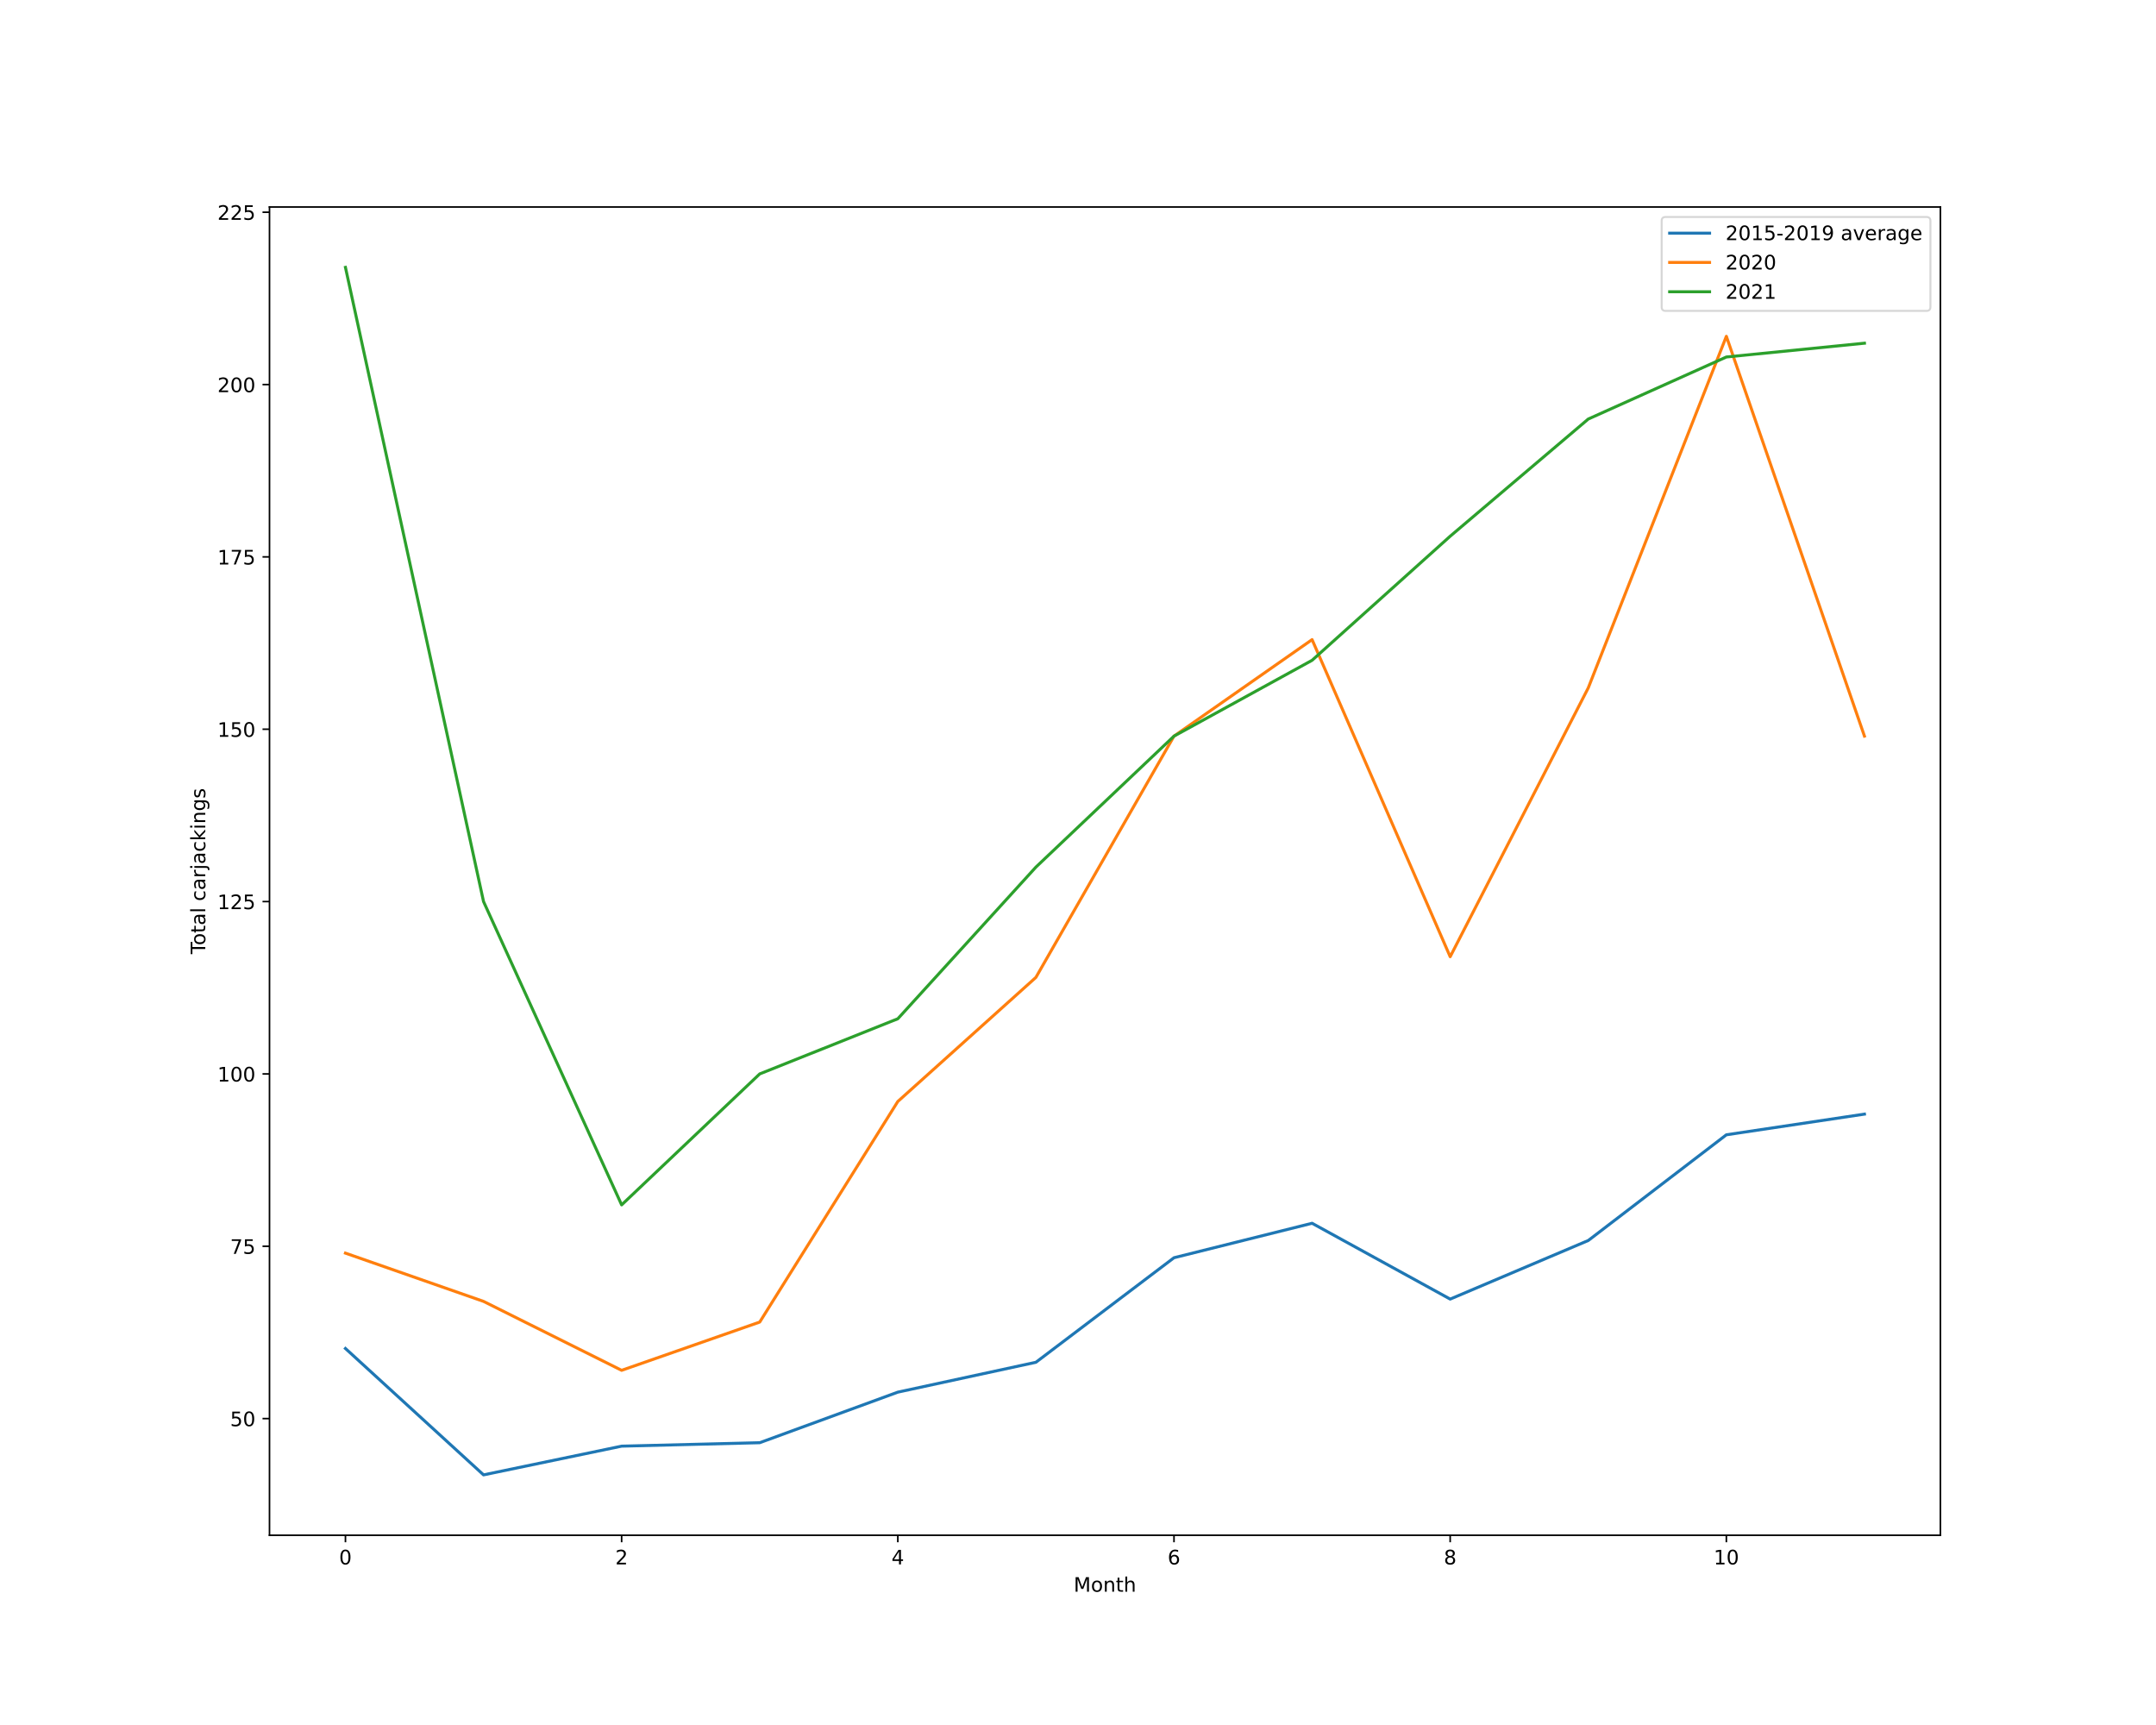
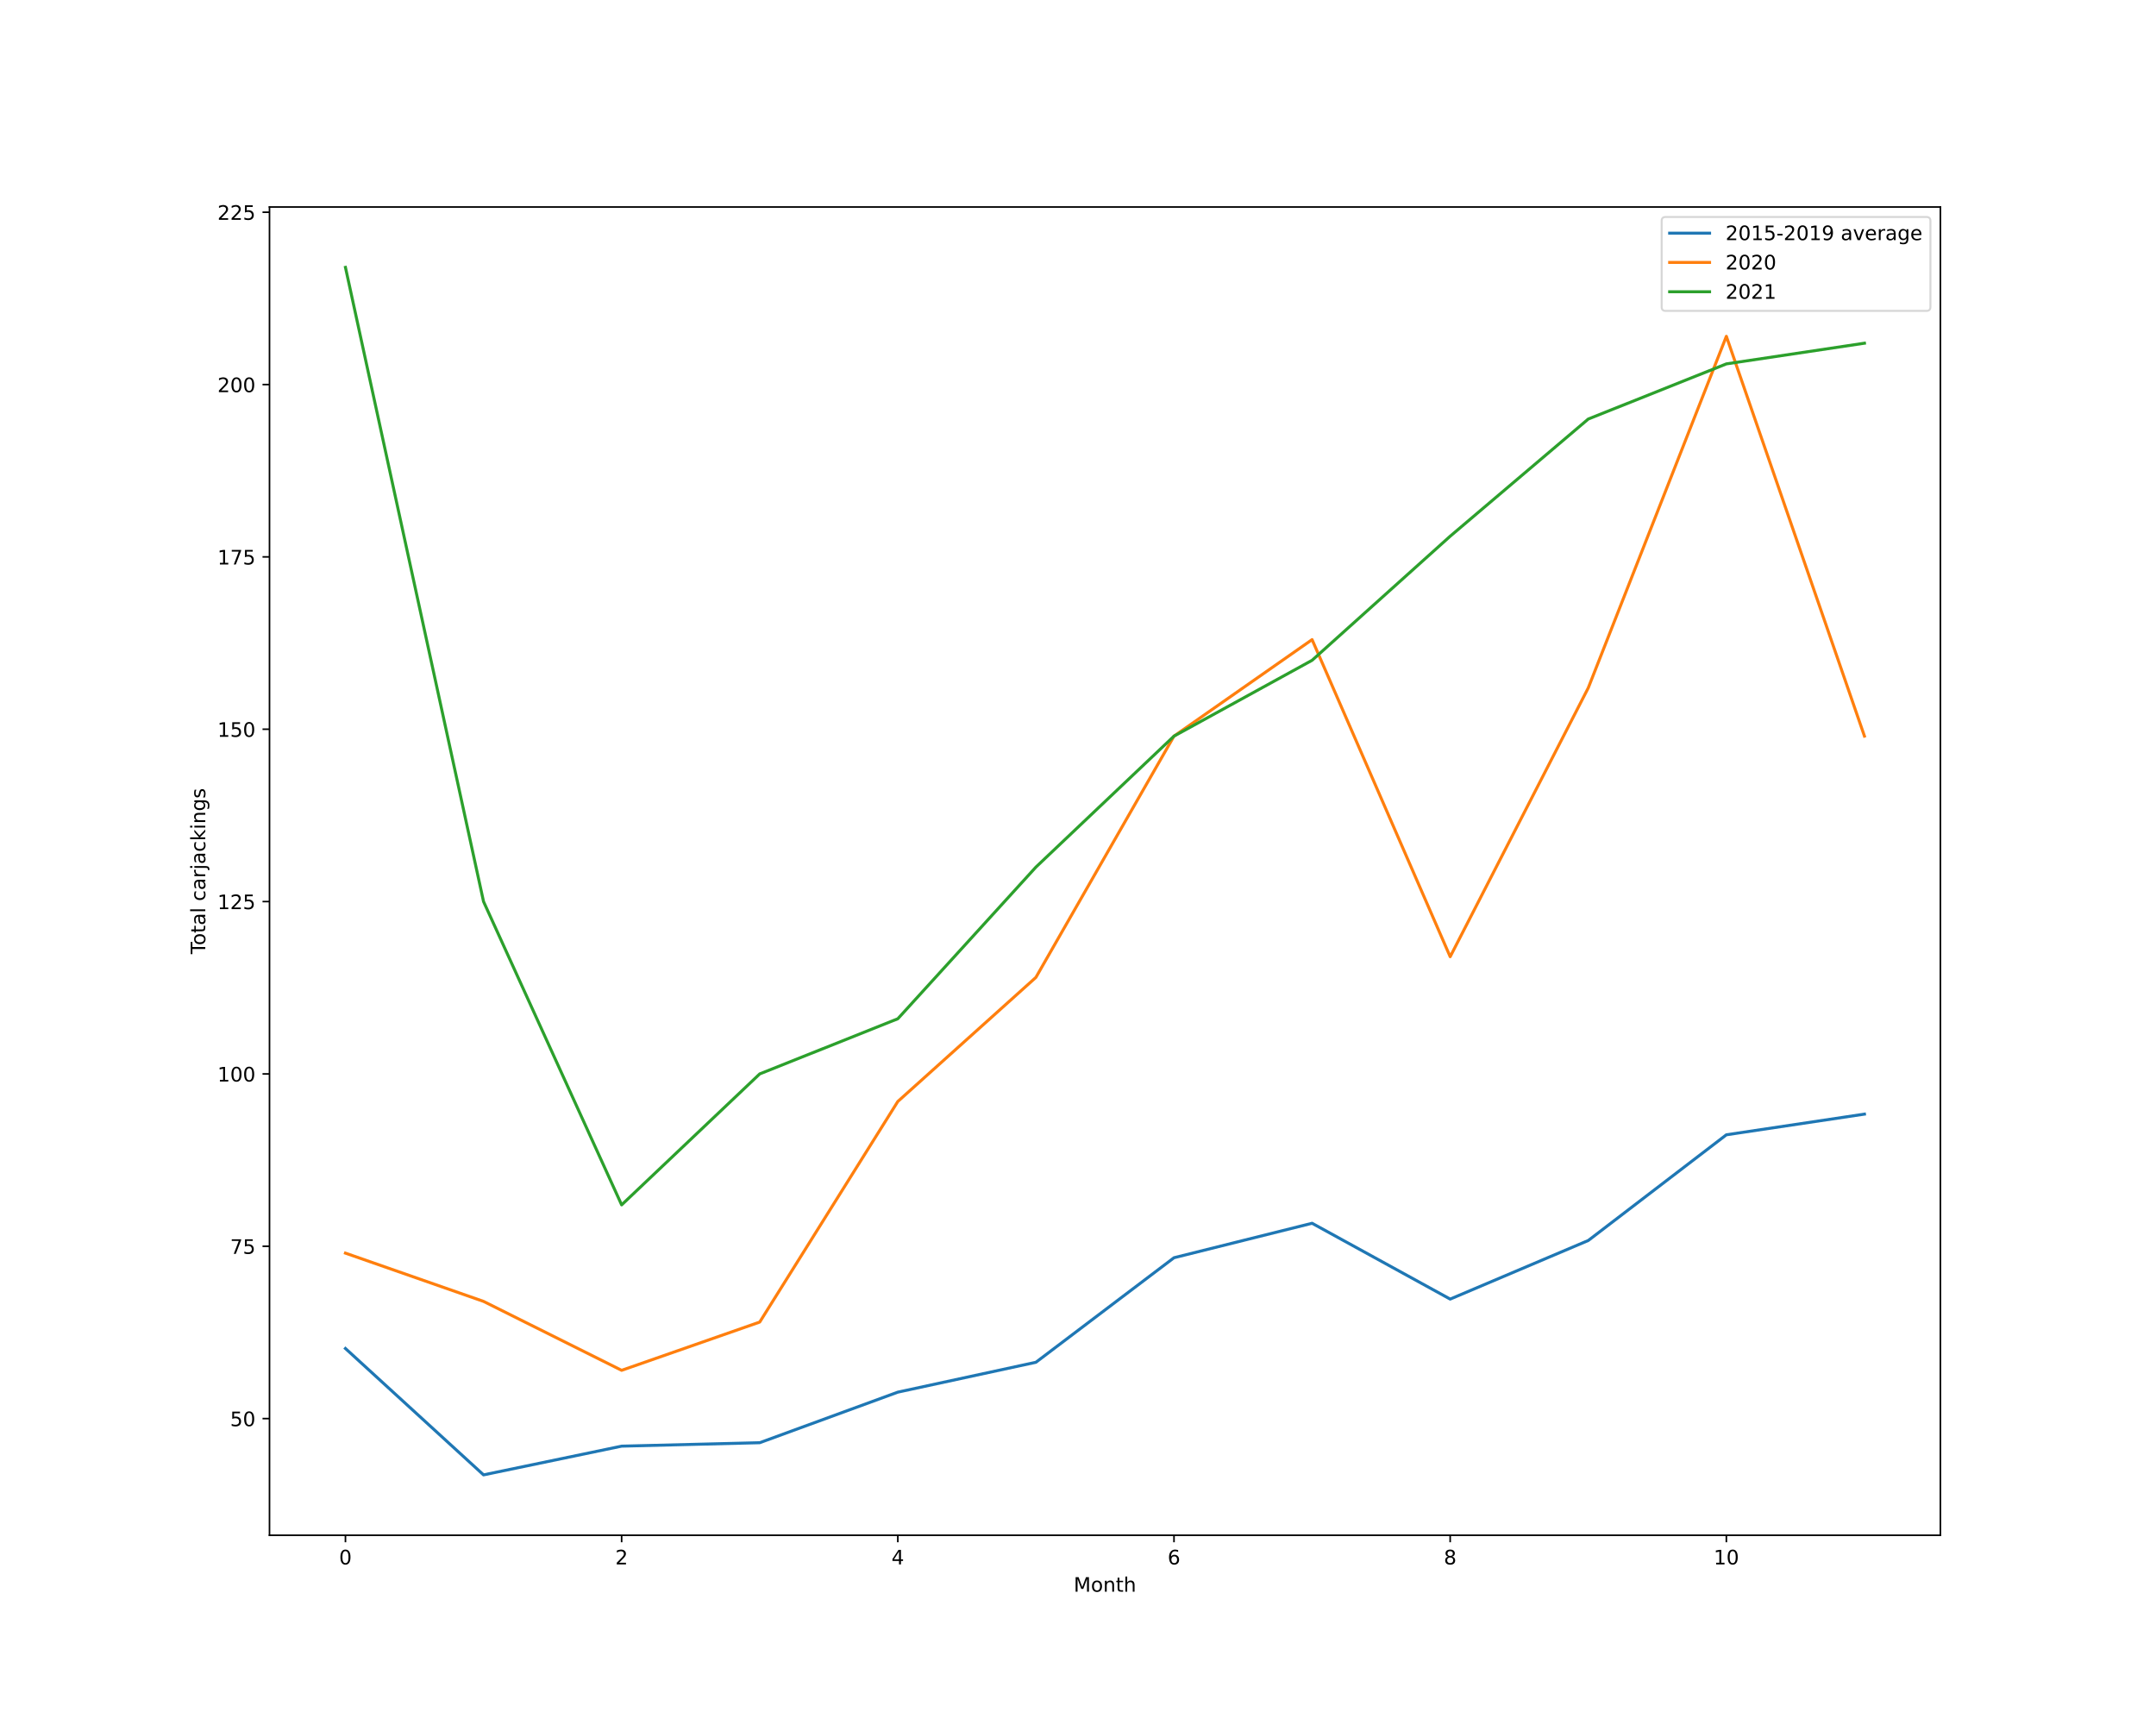
<svg xmlns="http://www.w3.org/2000/svg" xmlns:xlink="http://www.w3.org/1999/xlink" height="864pt" version="1.1" viewBox="0 0 1080 864" width="1080pt">
  <defs>
    <style type="text/css">*{stroke-linecap:butt;stroke-linejoin:round;}</style>
  </defs>
  <g id="figure_1">
    <g id="patch_1">
      <path d="M 0 864  L 1080 864  L 1080 0  L 0 0  z " style="fill:#ffffff;" />
    </g>
    <g id="axes_1">
      <g id="patch_2">
        <path d="M 135 768.96  L 972 768.96  L 972 103.68  L 135 103.68  z " style="fill:#ffffff;" />
      </g>
      <g id="matplotlib.axis_1">
        <g id="xtick_1">
          <g id="line2d_1">
            <defs>
-               <path d="M 0 0  L 0 3.5  " id="mfc8de5ba2a" style="stroke:#000000;stroke-width:0.8;" />
-             </defs>
-             <g>
-               <use style="stroke:#000000;stroke-width:0.8;" x="173.045" xlink:href="#mfc8de5ba2a" y="768.96" />
+               <path d="M 0 0  L 0 3.5  " id="maf0e77bfe1" style="stroke:#000000;stroke-width:0.8;" />
+             </defs>
+             <g>
+               <use style="stroke:#000000;stroke-width:0.8;" x="173.045" xlink:href="#maf0e77bfe1" y="768.96" />
            </g>
          </g>
          <g id="text_1">
            <g transform="translate(169.8642 783.5584)scale(0.1 -0.1)">
              <defs>
                <path d="M 2034 4250  Q 1547 4250 1301 3770  Q 1056 3291 1056 2328  Q 1056 1369 1301 889  Q 1547 409 2034 409  Q 2525 409 2770 889  Q 3016 1369 3016 2328  Q 3016 3291 2770 3770  Q 2525 4250 2034 4250  z M 2034 4750  Q 2819 4750 3233 4129  Q 3647 3509 3647 2328  Q 3647 1150 3233 529  Q 2819 -91 2034 -91  Q 1250 -91 836 529  Q 422 1150 422 2328  Q 422 3509 836 4129  Q 1250 4750 2034 4750  z " id="DejaVuSans-30" transform="scale(0.015625)" />
              </defs>
              <use xlink:href="#DejaVuSans-30" />
            </g>
          </g>
        </g>
        <g id="xtick_2">
          <g id="line2d_2">
            <g>
-               <use style="stroke:#000000;stroke-width:0.8;" x="311.393" xlink:href="#mfc8de5ba2a" y="768.96" />
+               <use style="stroke:#000000;stroke-width:0.8;" x="311.393" xlink:href="#maf0e77bfe1" y="768.96" />
            </g>
          </g>
          <g id="text_2">
            <g transform="translate(308.2113 783.5584)scale(0.1 -0.1)">
              <defs>
                <path d="M 1228 531  L 3431 531  L 3431 0  L 469 0  L 469 531  Q 828 903 1448 1529  Q 2069 2156 2228 2338  Q 2531 2678 2651 2914  Q 2772 3150 2772 3378  Q 2772 3750 2511 3984  Q 2250 4219 1831 4219  Q 1534 4219 1204 4116  Q 875 4013 500 3803  L 500 4441  Q 881 4594 1212 4672  Q 1544 4750 1819 4750  Q 2544 4750 2975 4387  Q 3406 4025 3406 3419  Q 3406 3131 3298 2873  Q 3191 2616 2906 2266  Q 2828 2175 2409 1742  Q 1991 1309 1228 531  z " id="DejaVuSans-32" transform="scale(0.015625)" />
              </defs>
              <use xlink:href="#DejaVuSans-32" />
            </g>
          </g>
        </g>
        <g id="xtick_3">
          <g id="line2d_3">
            <g>
-               <use style="stroke:#000000;stroke-width:0.8;" x="449.74" xlink:href="#mfc8de5ba2a" y="768.96" />
+               <use style="stroke:#000000;stroke-width:0.8;" x="449.74" xlink:href="#maf0e77bfe1" y="768.96" />
            </g>
          </g>
          <g id="text_3">
            <g transform="translate(446.5584 783.5584)scale(0.1 -0.1)">
              <defs>
                <path d="M 2419 4116  L 825 1625  L 2419 1625  L 2419 4116  z M 2253 4666  L 3047 4666  L 3047 1625  L 3713 1625  L 3713 1100  L 3047 1100  L 3047 0  L 2419 0  L 2419 1100  L 313 1100  L 313 1709  L 2253 4666  z " id="DejaVuSans-34" transform="scale(0.015625)" />
              </defs>
              <use xlink:href="#DejaVuSans-34" />
            </g>
          </g>
        </g>
        <g id="xtick_4">
          <g id="line2d_4">
            <g>
-               <use style="stroke:#000000;stroke-width:0.8;" x="588.087" xlink:href="#mfc8de5ba2a" y="768.96" />
+               <use style="stroke:#000000;stroke-width:0.8;" x="588.087" xlink:href="#maf0e77bfe1" y="768.96" />
            </g>
          </g>
          <g id="text_4">
            <g transform="translate(584.9055 783.5584)scale(0.1 -0.1)">
              <defs>
                <path d="M 2113 2584  Q 1688 2584 1439 2293  Q 1191 2003 1191 1497  Q 1191 994 1439 701  Q 1688 409 2113 409  Q 2538 409 2786 701  Q 3034 994 3034 1497  Q 3034 2003 2786 2293  Q 2538 2584 2113 2584  z M 3366 4563  L 3366 3988  Q 3128 4100 2886 4159  Q 2644 4219 2406 4219  Q 1781 4219 1451 3797  Q 1122 3375 1075 2522  Q 1259 2794 1537 2939  Q 1816 3084 2150 3084  Q 2853 3084 3261 2657  Q 3669 2231 3669 1497  Q 3669 778 3244 343  Q 2819 -91 2113 -91  Q 1303 -91 875 529  Q 447 1150 447 2328  Q 447 3434 972 4092  Q 1497 4750 2381 4750  Q 2619 4750 2861 4703  Q 3103 4656 3366 4563  z " id="DejaVuSans-36" transform="scale(0.015625)" />
              </defs>
              <use xlink:href="#DejaVuSans-36" />
            </g>
          </g>
        </g>
        <g id="xtick_5">
          <g id="line2d_5">
            <g>
-               <use style="stroke:#000000;stroke-width:0.8;" x="726.434" xlink:href="#mfc8de5ba2a" y="768.96" />
+               <use style="stroke:#000000;stroke-width:0.8;" x="726.434" xlink:href="#maf0e77bfe1" y="768.96" />
            </g>
          </g>
          <g id="text_5">
            <g transform="translate(723.2526 783.5584)scale(0.1 -0.1)">
              <defs>
                <path d="M 2034 2216  Q 1584 2216 1326 1975  Q 1069 1734 1069 1313  Q 1069 891 1326 650  Q 1584 409 2034 409  Q 2484 409 2743 651  Q 3003 894 3003 1313  Q 3003 1734 2745 1975  Q 2488 2216 2034 2216  z M 1403 2484  Q 997 2584 770 2862  Q 544 3141 544 3541  Q 544 4100 942 4425  Q 1341 4750 2034 4750  Q 2731 4750 3128 4425  Q 3525 4100 3525 3541  Q 3525 3141 3298 2862  Q 3072 2584 2669 2484  Q 3125 2378 3379 2068  Q 3634 1759 3634 1313  Q 3634 634 3220 271  Q 2806 -91 2034 -91  Q 1263 -91 848 271  Q 434 634 434 1313  Q 434 1759 690 2068  Q 947 2378 1403 2484  z M 1172 3481  Q 1172 3119 1398 2916  Q 1625 2713 2034 2713  Q 2441 2713 2670 2916  Q 2900 3119 2900 3481  Q 2900 3844 2670 4047  Q 2441 4250 2034 4250  Q 1625 4250 1398 4047  Q 1172 3844 1172 3481  z " id="DejaVuSans-38" transform="scale(0.015625)" />
              </defs>
              <use xlink:href="#DejaVuSans-38" />
            </g>
          </g>
        </g>
        <g id="xtick_6">
          <g id="line2d_6">
            <g>
-               <use style="stroke:#000000;stroke-width:0.8;" x="864.781" xlink:href="#mfc8de5ba2a" y="768.96" />
+               <use style="stroke:#000000;stroke-width:0.8;" x="864.781" xlink:href="#maf0e77bfe1" y="768.96" />
            </g>
          </g>
          <g id="text_6">
            <g transform="translate(858.4185 783.5584)scale(0.1 -0.1)">
              <defs>
                <path d="M 794 531  L 1825 531  L 1825 4091  L 703 3866  L 703 4441  L 1819 4666  L 2450 4666  L 2450 531  L 3481 531  L 3481 0  L 794 0  L 794 531  z " id="DejaVuSans-31" transform="scale(0.015625)" />
              </defs>
              <use xlink:href="#DejaVuSans-31" />
              <use x="63.623" xlink:href="#DejaVuSans-30" />
            </g>
          </g>
        </g>
        <g id="text_7">
          <g transform="translate(537.8289 797.2366)scale(0.1 -0.1)">
            <defs>
              <path d="M 628 4666  L 1569 4666  L 2759 1491  L 3956 4666  L 4897 4666  L 4897 0  L 4281 0  L 4281 4097  L 3078 897  L 2444 897  L 1241 4097  L 1241 0  L 628 0  L 628 4666  z " id="DejaVuSans-4d" transform="scale(0.015625)" />
              <path d="M 1959 3097  Q 1497 3097 1228 2736  Q 959 2375 959 1747  Q 959 1119 1226 758  Q 1494 397 1959 397  Q 2419 397 2687 759  Q 2956 1122 2956 1747  Q 2956 2369 2687 2733  Q 2419 3097 1959 3097  z M 1959 3584  Q 2709 3584 3137 3096  Q 3566 2609 3566 1747  Q 3566 888 3137 398  Q 2709 -91 1959 -91  Q 1206 -91 779 398  Q 353 888 353 1747  Q 353 2609 779 3096  Q 1206 3584 1959 3584  z " id="DejaVuSans-6f" transform="scale(0.015625)" />
              <path d="M 3513 2113  L 3513 0  L 2938 0  L 2938 2094  Q 2938 2591 2744 2837  Q 2550 3084 2163 3084  Q 1697 3084 1428 2787  Q 1159 2491 1159 1978  L 1159 0  L 581 0  L 581 3500  L 1159 3500  L 1159 2956  Q 1366 3272 1645 3428  Q 1925 3584 2291 3584  Q 2894 3584 3203 3211  Q 3513 2838 3513 2113  z " id="DejaVuSans-6e" transform="scale(0.015625)" />
              <path d="M 1172 4494  L 1172 3500  L 2356 3500  L 2356 3053  L 1172 3053  L 1172 1153  Q 1172 725 1289 603  Q 1406 481 1766 481  L 2356 481  L 2356 0  L 1766 0  Q 1100 0 847 248  Q 594 497 594 1153  L 594 3053  L 172 3053  L 172 3500  L 594 3500  L 594 4494  L 1172 4494  z " id="DejaVuSans-74" transform="scale(0.015625)" />
              <path d="M 3513 2113  L 3513 0  L 2938 0  L 2938 2094  Q 2938 2591 2744 2837  Q 2550 3084 2163 3084  Q 1697 3084 1428 2787  Q 1159 2491 1159 1978  L 1159 0  L 581 0  L 581 4863  L 1159 4863  L 1159 2956  Q 1366 3272 1645 3428  Q 1925 3584 2291 3584  Q 2894 3584 3203 3211  Q 3513 2838 3513 2113  z " id="DejaVuSans-68" transform="scale(0.015625)" />
            </defs>
            <use xlink:href="#DejaVuSans-4d" />
            <use x="86.279" xlink:href="#DejaVuSans-6f" />
            <use x="147.461" xlink:href="#DejaVuSans-6e" />
            <use x="210.84" xlink:href="#DejaVuSans-74" />
            <use x="250.049" xlink:href="#DejaVuSans-68" />
          </g>
        </g>
      </g>
      <g id="matplotlib.axis_2">
        <g id="ytick_1">
          <g id="line2d_7">
            <defs>
-               <path d="M 0 0  L -3.5 0  " id="m7009fcae37" style="stroke:#000000;stroke-width:0.8;" />
-             </defs>
-             <g>
-               <use style="stroke:#000000;stroke-width:0.8;" x="135" xlink:href="#m7009fcae37" y="710.523" />
+               <path d="M 0 0  L -3.5 0  " id="m1ae525f7fb" style="stroke:#000000;stroke-width:0.8;" />
+             </defs>
+             <g>
+               <use style="stroke:#000000;stroke-width:0.8;" x="135" xlink:href="#m1ae525f7fb" y="710.523" />
            </g>
          </g>
          <g id="text_8">
            <g transform="translate(115.275 714.3221)scale(0.1 -0.1)">
              <defs>
                <path d="M 691 4666  L 3169 4666  L 3169 4134  L 1269 4134  L 1269 2991  Q 1406 3038 1543 3061  Q 1681 3084 1819 3084  Q 2600 3084 3056 2656  Q 3513 2228 3513 1497  Q 3513 744 3044 326  Q 2575 -91 1722 -91  Q 1428 -91 1123 -41  Q 819 9 494 109  L 494 744  Q 775 591 1075 516  Q 1375 441 1709 441  Q 2250 441 2565 725  Q 2881 1009 2881 1497  Q 2881 1984 2565 2268  Q 2250 2553 1709 2553  Q 1456 2553 1204 2497  Q 953 2441 691 2322  L 691 4666  z " id="DejaVuSans-35" transform="scale(0.015625)" />
              </defs>
              <use xlink:href="#DejaVuSans-35" />
              <use x="63.623" xlink:href="#DejaVuSans-30" />
            </g>
          </g>
        </g>
        <g id="ytick_2">
          <g id="line2d_8">
            <g>
-               <use style="stroke:#000000;stroke-width:0.8;" x="135" xlink:href="#m7009fcae37" y="624.205" />
+               <use style="stroke:#000000;stroke-width:0.8;" x="135" xlink:href="#m1ae525f7fb" y="624.205" />
            </g>
          </g>
          <g id="text_9">
            <g transform="translate(115.275 628.0043)scale(0.1 -0.1)">
              <defs>
                <path d="M 525 4666  L 3525 4666  L 3525 4397  L 1831 0  L 1172 0  L 2766 4134  L 525 4134  L 525 4666  z " id="DejaVuSans-37" transform="scale(0.015625)" />
              </defs>
              <use xlink:href="#DejaVuSans-37" />
              <use x="63.623" xlink:href="#DejaVuSans-35" />
            </g>
          </g>
        </g>
        <g id="ytick_3">
          <g id="line2d_9">
            <g>
-               <use style="stroke:#000000;stroke-width:0.8;" x="135" xlink:href="#m7009fcae37" y="537.887" />
+               <use style="stroke:#000000;stroke-width:0.8;" x="135" xlink:href="#m1ae525f7fb" y="537.887" />
            </g>
          </g>
          <g id="text_10">
            <g transform="translate(108.9125 541.6865)scale(0.1 -0.1)">
              <use xlink:href="#DejaVuSans-31" />
              <use x="63.623" xlink:href="#DejaVuSans-30" />
              <use x="127.246" xlink:href="#DejaVuSans-30" />
            </g>
          </g>
        </g>
        <g id="ytick_4">
          <g id="line2d_10">
            <g>
-               <use style="stroke:#000000;stroke-width:0.8;" x="135" xlink:href="#m7009fcae37" y="451.569" />
+               <use style="stroke:#000000;stroke-width:0.8;" x="135" xlink:href="#m1ae525f7fb" y="451.569" />
            </g>
          </g>
          <g id="text_11">
            <g transform="translate(108.9125 455.3687)scale(0.1 -0.1)">
              <use xlink:href="#DejaVuSans-31" />
              <use x="63.623" xlink:href="#DejaVuSans-32" />
              <use x="127.246" xlink:href="#DejaVuSans-35" />
            </g>
          </g>
        </g>
        <g id="ytick_5">
          <g id="line2d_11">
            <g>
-               <use style="stroke:#000000;stroke-width:0.8;" x="135" xlink:href="#m7009fcae37" y="365.252" />
+               <use style="stroke:#000000;stroke-width:0.8;" x="135" xlink:href="#m1ae525f7fb" y="365.252" />
            </g>
          </g>
          <g id="text_12">
            <g transform="translate(108.9125 369.0509)scale(0.1 -0.1)">
              <use xlink:href="#DejaVuSans-31" />
              <use x="63.623" xlink:href="#DejaVuSans-35" />
              <use x="127.246" xlink:href="#DejaVuSans-30" />
            </g>
          </g>
        </g>
        <g id="ytick_6">
          <g id="line2d_12">
            <g>
-               <use style="stroke:#000000;stroke-width:0.8;" x="135" xlink:href="#m7009fcae37" y="278.934" />
+               <use style="stroke:#000000;stroke-width:0.8;" x="135" xlink:href="#m1ae525f7fb" y="278.934" />
            </g>
          </g>
          <g id="text_13">
            <g transform="translate(108.9125 282.7331)scale(0.1 -0.1)">
              <use xlink:href="#DejaVuSans-31" />
              <use x="63.623" xlink:href="#DejaVuSans-37" />
              <use x="127.246" xlink:href="#DejaVuSans-35" />
            </g>
          </g>
        </g>
        <g id="ytick_7">
          <g id="line2d_13">
            <g>
-               <use style="stroke:#000000;stroke-width:0.8;" x="135" xlink:href="#m7009fcae37" y="192.616" />
+               <use style="stroke:#000000;stroke-width:0.8;" x="135" xlink:href="#m1ae525f7fb" y="192.616" />
            </g>
          </g>
          <g id="text_14">
            <g transform="translate(108.9125 196.4153)scale(0.1 -0.1)">
              <use xlink:href="#DejaVuSans-32" />
              <use x="63.623" xlink:href="#DejaVuSans-30" />
              <use x="127.246" xlink:href="#DejaVuSans-30" />
            </g>
          </g>
        </g>
        <g id="ytick_8">
          <g id="line2d_14">
            <g>
-               <use style="stroke:#000000;stroke-width:0.8;" x="135" xlink:href="#m7009fcae37" y="106.298" />
+               <use style="stroke:#000000;stroke-width:0.8;" x="135" xlink:href="#m1ae525f7fb" y="106.298" />
            </g>
          </g>
          <g id="text_15">
            <g transform="translate(108.9125 110.0975)scale(0.1 -0.1)">
              <use xlink:href="#DejaVuSans-32" />
              <use x="63.623" xlink:href="#DejaVuSans-32" />
              <use x="127.246" xlink:href="#DejaVuSans-35" />
            </g>
          </g>
        </g>
        <g id="text_16">
          <g transform="translate(102.8328 477.8888)rotate(-90)scale(0.1 -0.1)">
            <defs>
              <path d="M -19 4666  L 3928 4666  L 3928 4134  L 2272 4134  L 2272 0  L 1638 0  L 1638 4134  L -19 4134  L -19 4666  z " id="DejaVuSans-54" transform="scale(0.015625)" />
              <path d="M 2194 1759  Q 1497 1759 1228 1600  Q 959 1441 959 1056  Q 959 750 1161 570  Q 1363 391 1709 391  Q 2188 391 2477 730  Q 2766 1069 2766 1631  L 2766 1759  L 2194 1759  z M 3341 1997  L 3341 0  L 2766 0  L 2766 531  Q 2569 213 2275 61  Q 1981 -91 1556 -91  Q 1019 -91 701 211  Q 384 513 384 1019  Q 384 1609 779 1909  Q 1175 2209 1959 2209  L 2766 2209  L 2766 2266  Q 2766 2663 2505 2880  Q 2244 3097 1772 3097  Q 1472 3097 1187 3025  Q 903 2953 641 2809  L 641 3341  Q 956 3463 1253 3523  Q 1550 3584 1831 3584  Q 2591 3584 2966 3190  Q 3341 2797 3341 1997  z " id="DejaVuSans-61" transform="scale(0.015625)" />
              <path d="M 603 4863  L 1178 4863  L 1178 0  L 603 0  L 603 4863  z " id="DejaVuSans-6c" transform="scale(0.015625)" />
              <path id="DejaVuSans-20" transform="scale(0.015625)" />
              <path d="M 3122 3366  L 3122 2828  Q 2878 2963 2633 3030  Q 2388 3097 2138 3097  Q 1578 3097 1268 2742  Q 959 2388 959 1747  Q 959 1106 1268 751  Q 1578 397 2138 397  Q 2388 397 2633 464  Q 2878 531 3122 666  L 3122 134  Q 2881 22 2623 -34  Q 2366 -91 2075 -91  Q 1284 -91 818 406  Q 353 903 353 1747  Q 353 2603 823 3093  Q 1294 3584 2113 3584  Q 2378 3584 2631 3529  Q 2884 3475 3122 3366  z " id="DejaVuSans-63" transform="scale(0.015625)" />
              <path d="M 2631 2963  Q 2534 3019 2420 3045  Q 2306 3072 2169 3072  Q 1681 3072 1420 2755  Q 1159 2438 1159 1844  L 1159 0  L 581 0  L 581 3500  L 1159 3500  L 1159 2956  Q 1341 3275 1631 3429  Q 1922 3584 2338 3584  Q 2397 3584 2469 3576  Q 2541 3569 2628 3553  L 2631 2963  z " id="DejaVuSans-72" transform="scale(0.015625)" />
              <path d="M 603 3500  L 1178 3500  L 1178 -63  Q 1178 -731 923 -1031  Q 669 -1331 103 -1331  L -116 -1331  L -116 -844  L 38 -844  Q 366 -844 484 -692  Q 603 -541 603 -63  L 603 3500  z M 603 4863  L 1178 4863  L 1178 4134  L 603 4134  L 603 4863  z " id="DejaVuSans-6a" transform="scale(0.015625)" />
              <path d="M 581 4863  L 1159 4863  L 1159 1991  L 2875 3500  L 3609 3500  L 1753 1863  L 3688 0  L 2938 0  L 1159 1709  L 1159 0  L 581 0  L 581 4863  z " id="DejaVuSans-6b" transform="scale(0.015625)" />
              <path d="M 603 3500  L 1178 3500  L 1178 0  L 603 0  L 603 3500  z M 603 4863  L 1178 4863  L 1178 4134  L 603 4134  L 603 4863  z " id="DejaVuSans-69" transform="scale(0.015625)" />
              <path d="M 2906 1791  Q 2906 2416 2648 2759  Q 2391 3103 1925 3103  Q 1463 3103 1205 2759  Q 947 2416 947 1791  Q 947 1169 1205 825  Q 1463 481 1925 481  Q 2391 481 2648 825  Q 2906 1169 2906 1791  z M 3481 434  Q 3481 -459 3084 -895  Q 2688 -1331 1869 -1331  Q 1566 -1331 1297 -1286  Q 1028 -1241 775 -1147  L 775 -588  Q 1028 -725 1275 -790  Q 1522 -856 1778 -856  Q 2344 -856 2625 -561  Q 2906 -266 2906 331  L 2906 616  Q 2728 306 2450 153  Q 2172 0 1784 0  Q 1141 0 747 490  Q 353 981 353 1791  Q 353 2603 747 3093  Q 1141 3584 1784 3584  Q 2172 3584 2450 3431  Q 2728 3278 2906 2969  L 2906 3500  L 3481 3500  L 3481 434  z " id="DejaVuSans-67" transform="scale(0.015625)" />
              <path d="M 2834 3397  L 2834 2853  Q 2591 2978 2328 3040  Q 2066 3103 1784 3103  Q 1356 3103 1142 2972  Q 928 2841 928 2578  Q 928 2378 1081 2264  Q 1234 2150 1697 2047  L 1894 2003  Q 2506 1872 2764 1633  Q 3022 1394 3022 966  Q 3022 478 2636 193  Q 2250 -91 1575 -91  Q 1294 -91 989 -36  Q 684 19 347 128  L 347 722  Q 666 556 975 473  Q 1284 391 1588 391  Q 1994 391 2212 530  Q 2431 669 2431 922  Q 2431 1156 2273 1281  Q 2116 1406 1581 1522  L 1381 1569  Q 847 1681 609 1914  Q 372 2147 372 2553  Q 372 3047 722 3315  Q 1072 3584 1716 3584  Q 2034 3584 2315 3537  Q 2597 3491 2834 3397  z " id="DejaVuSans-73" transform="scale(0.015625)" />
            </defs>
            <use xlink:href="#DejaVuSans-54" />
            <use x="44.084" xlink:href="#DejaVuSans-6f" />
            <use x="105.266" xlink:href="#DejaVuSans-74" />
            <use x="144.475" xlink:href="#DejaVuSans-61" />
            <use x="205.754" xlink:href="#DejaVuSans-6c" />
            <use x="233.537" xlink:href="#DejaVuSans-20" />
            <use x="265.324" xlink:href="#DejaVuSans-63" />
            <use x="320.305" xlink:href="#DejaVuSans-61" />
            <use x="381.584" xlink:href="#DejaVuSans-72" />
            <use x="422.697" xlink:href="#DejaVuSans-6a" />
            <use x="450.48" xlink:href="#DejaVuSans-61" />
            <use x="511.76" xlink:href="#DejaVuSans-63" />
            <use x="566.74" xlink:href="#DejaVuSans-6b" />
            <use x="624.65" xlink:href="#DejaVuSans-69" />
            <use x="652.434" xlink:href="#DejaVuSans-6e" />
            <use x="715.812" xlink:href="#DejaVuSans-67" />
            <use x="779.289" xlink:href="#DejaVuSans-73" />
          </g>
        </g>
      </g>
      <g id="line2d_15">
-         <path clip-path="url(#p78fce104b1)" d="M 173.045 675.42  L 242.219 738.72  L 311.393 724.334  L 380.566 722.607  L 449.74 697.287  L 518.913 682.326  L 588.087 629.96  L 657.26 612.696  L 726.434 650.676  L 795.607 621.328  L 864.781 568.386  L 933.955 558.028  " style="fill:none;stroke:#1f77b4;stroke-linecap:square;stroke-width:1.5;" />
+         <path clip-path="url(#p0e18f0fc0d)" d="M 173.045 675.42  L 242.219 738.72  L 311.393 724.334  L 380.566 722.607  L 449.74 697.287  L 518.913 682.326  L 588.087 629.96  L 657.26 612.696  L 726.434 650.676  L 795.607 621.328  L 864.781 568.386  L 933.955 558.028  " style="fill:none;stroke:#1f77b4;stroke-linecap:square;stroke-width:1.5;" />
      </g>
      <g id="line2d_16">
-         <path clip-path="url(#p78fce104b1)" d="M 173.045 627.658  L 242.219 651.827  L 311.393 686.354  L 380.566 662.185  L 449.74 551.698  L 518.913 489.549  L 588.087 368.704  L 657.26 320.366  L 726.434 479.191  L 795.607 344.535  L 864.781 168.447  L 933.955 368.704  " style="fill:none;stroke:#ff7f0e;stroke-linecap:square;stroke-width:1.5;" />
+         <path clip-path="url(#p0e18f0fc0d)" d="M 173.045 627.658  L 242.219 651.827  L 311.393 686.354  L 380.566 662.185  L 449.74 551.698  L 518.913 489.549  L 588.087 368.704  L 657.26 320.366  L 726.434 479.191  L 795.607 344.535  L 864.781 168.447  L 933.955 368.704  " style="fill:none;stroke:#ff7f0e;stroke-linecap:square;stroke-width:1.5;" />
      </g>
      <g id="line2d_17">
-         <path clip-path="url(#p78fce104b1)" d="M 173.045 133.92  L 242.219 451.569  L 311.393 603.489  L 380.566 537.887  L 449.74 510.266  L 518.913 434.306  L 588.087 368.704  L 657.26 330.725  L 726.434 268.576  L 795.607 209.88  L 864.781 178.805  L 933.955 171.9  " style="fill:none;stroke:#2ca02c;stroke-linecap:square;stroke-width:1.5;" />
+         <path clip-path="url(#p0e18f0fc0d)" d="M 173.045 133.92  L 242.219 451.569  L 311.393 603.489  L 380.566 537.887  L 449.74 510.266  L 518.913 434.306  L 588.087 368.704  L 657.26 330.725  L 726.434 268.576  L 795.607 209.88  L 864.781 182.258  L 933.955 171.9  " style="fill:none;stroke:#2ca02c;stroke-linecap:square;stroke-width:1.5;" />
      </g>
      <g id="patch_3">
        <path d="M 135 768.96  L 135 103.68  " style="fill:none;stroke:#000000;stroke-linecap:square;stroke-linejoin:miter;stroke-width:0.8;" />
      </g>
      <g id="patch_4">
        <path d="M 972 768.96  L 972 103.68  " style="fill:none;stroke:#000000;stroke-linecap:square;stroke-linejoin:miter;stroke-width:0.8;" />
      </g>
      <g id="patch_5">
        <path d="M 135 768.96  L 972 768.96  " style="fill:none;stroke:#000000;stroke-linecap:square;stroke-linejoin:miter;stroke-width:0.8;" />
      </g>
      <g id="patch_6">
        <path d="M 135 103.68  L 972 103.68  " style="fill:none;stroke:#000000;stroke-linecap:square;stroke-linejoin:miter;stroke-width:0.8;" />
      </g>
      <g id="legend_1">
        <g id="patch_7">
          <path d="M 834.373 155.714  L 965 155.714  Q 967 155.714 967 153.714  L 967 110.68  Q 967 108.68 965 108.68  L 834.373 108.68  Q 832.373 108.68 832.373 110.68  L 832.373 153.714  Q 832.373 155.714 834.373 155.714  z " style="fill:#ffffff;opacity:0.8;stroke:#cccccc;stroke-linejoin:miter;" />
        </g>
        <g id="line2d_18">
          <path d="M 836.373 116.778  L 856.373 116.778  " style="fill:none;stroke:#1f77b4;stroke-linecap:square;stroke-width:1.5;" />
        </g>
        <g id="line2d_19" />
        <g id="text_17">
          <g transform="translate(864.3734 120.2784)scale(0.1 -0.1)">
            <defs>
              <path d="M 313 2009  L 1997 2009  L 1997 1497  L 313 1497  L 313 2009  z " id="DejaVuSans-2d" transform="scale(0.015625)" />
              <path d="M 703 97  L 703 672  Q 941 559 1184 500  Q 1428 441 1663 441  Q 2288 441 2617 861  Q 2947 1281 2994 2138  Q 2813 1869 2534 1725  Q 2256 1581 1919 1581  Q 1219 1581 811 2004  Q 403 2428 403 3163  Q 403 3881 828 4315  Q 1253 4750 1959 4750  Q 2769 4750 3195 4129  Q 3622 3509 3622 2328  Q 3622 1225 3098 567  Q 2575 -91 1691 -91  Q 1453 -91 1209 -44  Q 966 3 703 97  z M 1959 2075  Q 2384 2075 2632 2365  Q 2881 2656 2881 3163  Q 2881 3666 2632 3958  Q 2384 4250 1959 4250  Q 1534 4250 1286 3958  Q 1038 3666 1038 3163  Q 1038 2656 1286 2365  Q 1534 2075 1959 2075  z " id="DejaVuSans-39" transform="scale(0.015625)" />
              <path d="M 191 3500  L 800 3500  L 1894 563  L 2988 3500  L 3597 3500  L 2284 0  L 1503 0  L 191 3500  z " id="DejaVuSans-76" transform="scale(0.015625)" />
              <path d="M 3597 1894  L 3597 1613  L 953 1613  Q 991 1019 1311 708  Q 1631 397 2203 397  Q 2534 397 2845 478  Q 3156 559 3463 722  L 3463 178  Q 3153 47 2828 -22  Q 2503 -91 2169 -91  Q 1331 -91 842 396  Q 353 884 353 1716  Q 353 2575 817 3079  Q 1281 3584 2069 3584  Q 2775 3584 3186 3129  Q 3597 2675 3597 1894  z M 3022 2063  Q 3016 2534 2758 2815  Q 2500 3097 2075 3097  Q 1594 3097 1305 2825  Q 1016 2553 972 2059  L 3022 2063  z " id="DejaVuSans-65" transform="scale(0.015625)" />
            </defs>
            <use xlink:href="#DejaVuSans-32" />
            <use x="63.623" xlink:href="#DejaVuSans-30" />
            <use x="127.246" xlink:href="#DejaVuSans-31" />
            <use x="190.869" xlink:href="#DejaVuSans-35" />
            <use x="254.492" xlink:href="#DejaVuSans-2d" />
            <use x="290.576" xlink:href="#DejaVuSans-32" />
            <use x="354.199" xlink:href="#DejaVuSans-30" />
            <use x="417.822" xlink:href="#DejaVuSans-31" />
            <use x="481.445" xlink:href="#DejaVuSans-39" />
            <use x="545.068" xlink:href="#DejaVuSans-20" />
            <use x="576.855" xlink:href="#DejaVuSans-61" />
            <use x="638.135" xlink:href="#DejaVuSans-76" />
            <use x="697.314" xlink:href="#DejaVuSans-65" />
            <use x="758.838" xlink:href="#DejaVuSans-72" />
            <use x="799.951" xlink:href="#DejaVuSans-61" />
            <use x="861.23" xlink:href="#DejaVuSans-67" />
            <use x="924.707" xlink:href="#DejaVuSans-65" />
          </g>
        </g>
        <g id="line2d_20">
          <path d="M 836.373 131.457  L 856.373 131.457  " style="fill:none;stroke:#ff7f0e;stroke-linecap:square;stroke-width:1.5;" />
        </g>
        <g id="line2d_21" />
        <g id="text_18">
          <g transform="translate(864.3734 134.9566)scale(0.1 -0.1)">
            <use xlink:href="#DejaVuSans-32" />
            <use x="63.623" xlink:href="#DejaVuSans-30" />
            <use x="127.246" xlink:href="#DejaVuSans-32" />
            <use x="190.869" xlink:href="#DejaVuSans-30" />
          </g>
        </g>
        <g id="line2d_22">
          <path d="M 836.373 146.135  L 856.373 146.135  " style="fill:none;stroke:#2ca02c;stroke-linecap:square;stroke-width:1.5;" />
        </g>
        <g id="line2d_23" />
        <g id="text_19">
          <g transform="translate(864.3734 149.6347)scale(0.1 -0.1)">
            <use xlink:href="#DejaVuSans-32" />
            <use x="63.623" xlink:href="#DejaVuSans-30" />
            <use x="127.246" xlink:href="#DejaVuSans-32" />
            <use x="190.869" xlink:href="#DejaVuSans-31" />
          </g>
        </g>
      </g>
    </g>
  </g>
  <defs>
-     <clipPath id="p78fce104b1">
+     <clipPath id="p0e18f0fc0d">
      <rect height="665.28" width="837" x="135" y="103.68" />
    </clipPath>
  </defs>
</svg>
